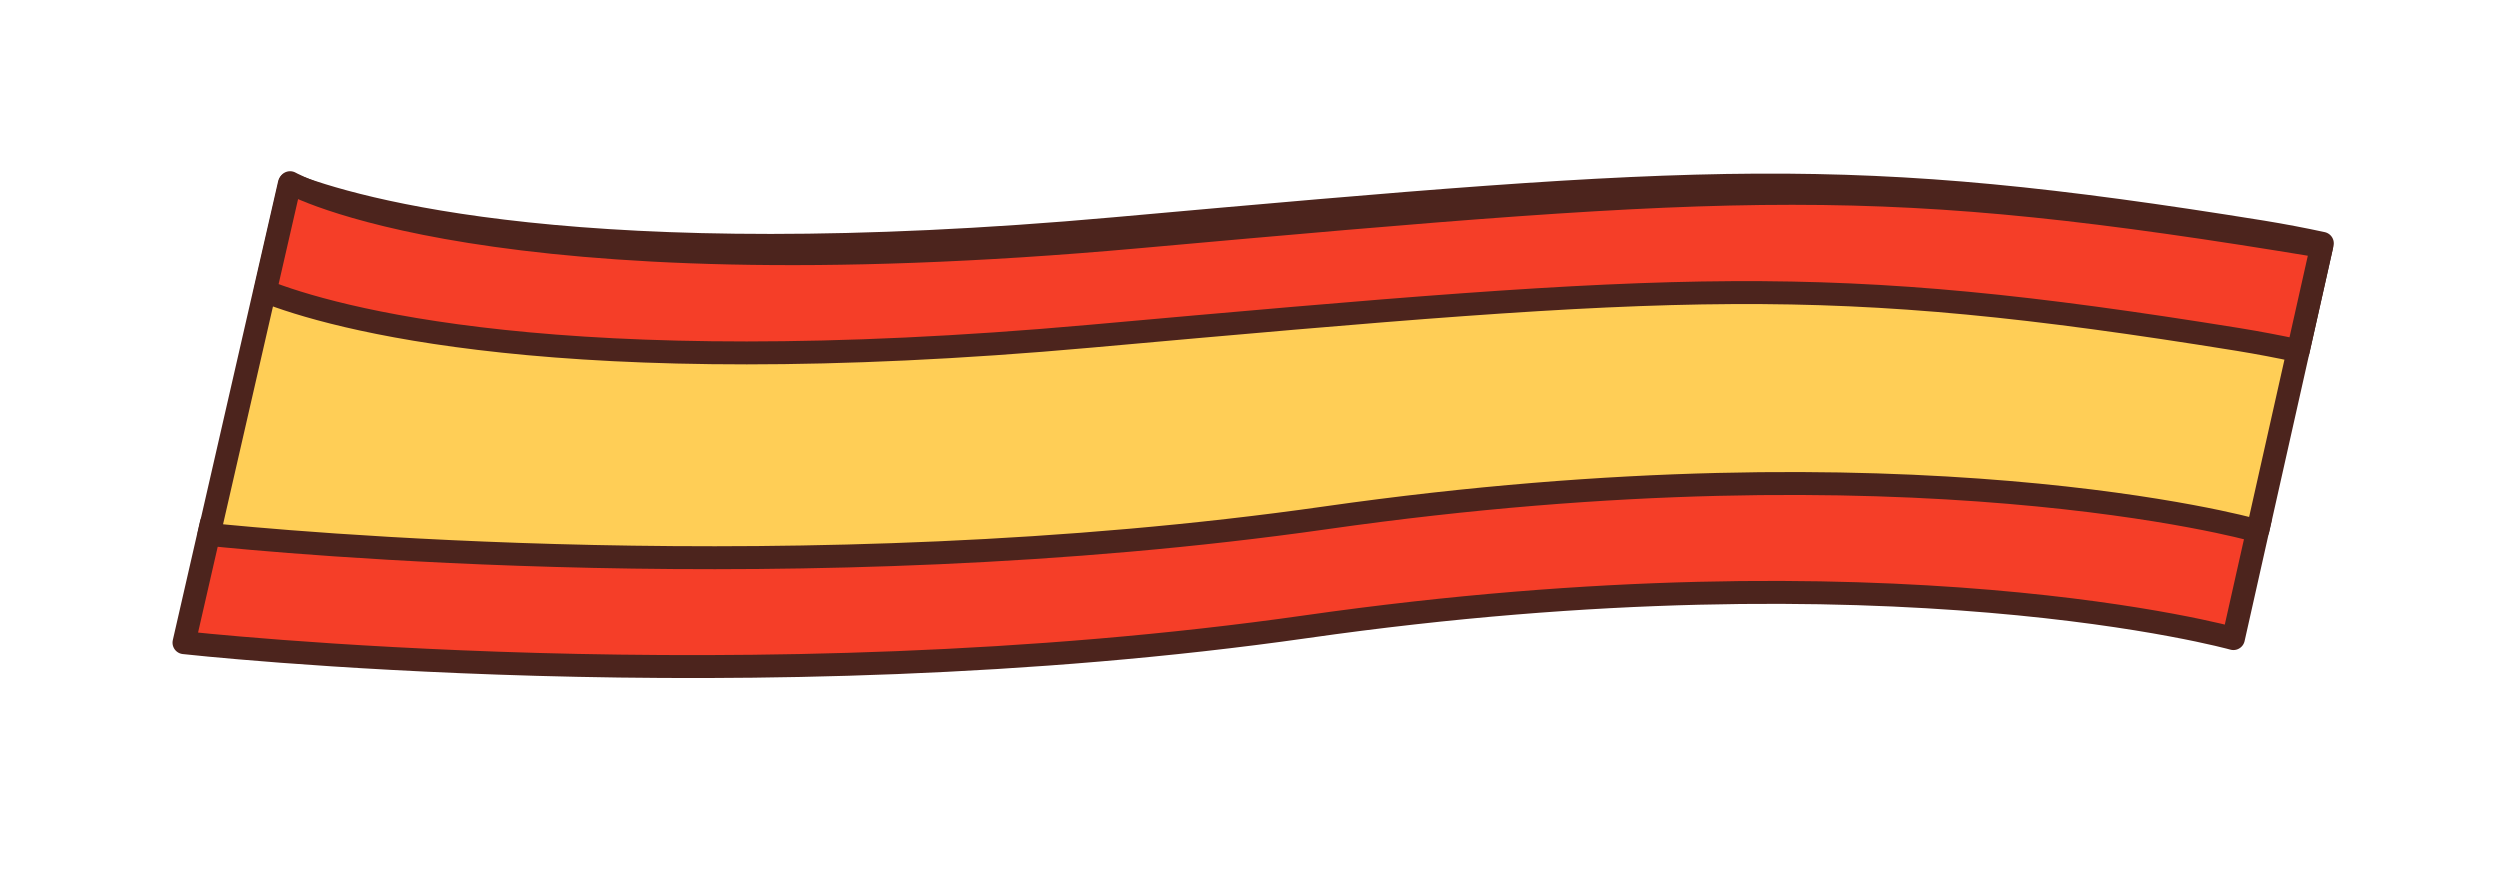
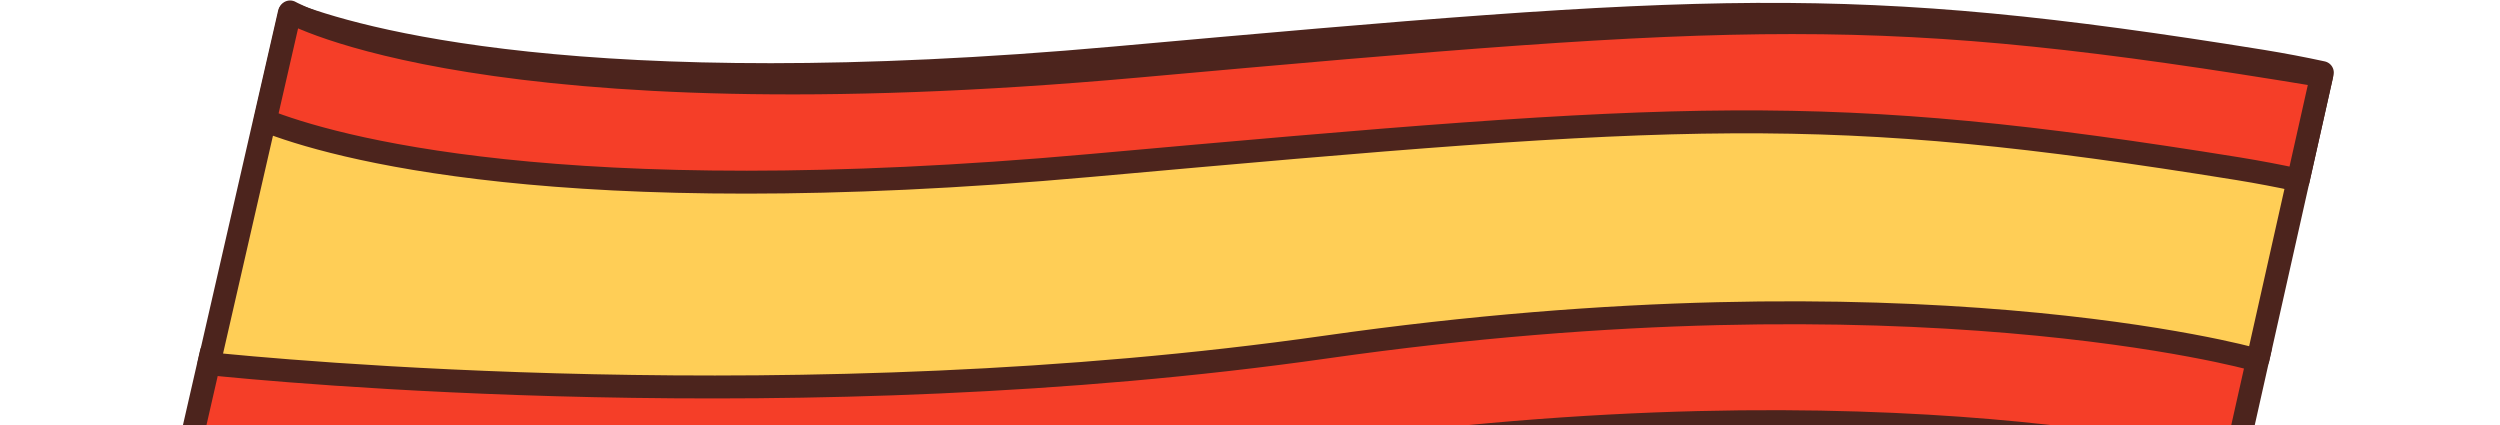
- <svg xmlns="http://www.w3.org/2000/svg" width="2416" height="846" viewBox="0 0 2416 846" fill="none">
-   <path d="M2179.28 501.359C2179.28 501.359 1849.76 409.051 1283.4 489.86C777.395 562.059 261.451 511.855 204.173 505.882L177.803 621.068C177.803 621.068 725.84 682.205 1262.48 605.631C1828.84 524.822 2158.36 617.131 2158.36 617.131L2184.41 501.109L2179.28 501.359Z" fill="#F53E28" stroke="#4C241D" stroke-width="22.159" stroke-linecap="round" stroke-linejoin="round" />
-   <path d="M2177.07 511.915L2182.19 511.665L2244.3 235.162C2225.53 231.086 2206.2 227.417 2186.39 224.17C1784.56 159.399 1653.86 169.236 1077.43 220.982C563.962 267.069 342.822 202.488 279.591 177.614L201.956 516.438C259.234 522.41 775.178 572.615 1281.18 500.415C1847.54 419.607 2177.07 511.915 2177.07 511.915Z" fill="#FFCE56" stroke="#4C241D" stroke-width="22.159" stroke-linecap="round" stroke-linejoin="round" />
-   <path d="M1054.13 324.886C1630.56 273.14 1761.25 263.303 2163.08 328.075C2182.9 331.322 2202.23 334.99 2220.99 339.066L2243.66 238.096C1812.96 166.858 1691.9 175.728 1098.5 228.989C471.662 285.254 280.339 176.545 280.339 176.545L256.285 281.518C319.516 306.392 540.656 370.973 1054.13 324.886Z" fill="#F53E28" stroke="#4C241D" stroke-width="22.159" stroke-linecap="round" stroke-linejoin="round" />
+ <svg xmlns="http://www.w3.org/2000/svg" width="100%" height="100%" viewBox="0 0 2416 410" version="1.1" xml:space="preserve" style="fill-rule:evenodd;clip-rule:evenodd;stroke-linecap:round;stroke-linejoin:round;">
+   <g transform="matrix(1,0,0,1,0,-165)">
+     <path d="M2179.28,501.359C2179.28,501.359 1849.76,409.051 1283.4,489.86C777.395,562.059 261.451,511.855 204.173,505.882L177.803,621.068C177.803,621.068 725.84,682.205 1262.48,605.631C1828.84,524.822 2158.36,617.131 2158.36,617.131L2184.41,501.109L2179.28,501.359Z" style="fill:rgb(245,62,40);fill-rule:nonzero;stroke:rgb(76,36,29);stroke-width:22.16px;" />
+   </g>
+   <g transform="matrix(1,0,0,1,0,-165)">
+     <path d="M2177.07,511.915L2182.19,511.665L2244.3,235.162C2225.53,231.086 2206.2,227.417 2186.39,224.17C1784.56,159.399 1653.86,169.236 1077.43,220.982C563.962,267.069 342.822,202.488 279.591,177.614L201.956,516.438C259.234,522.41 775.178,572.615 1281.18,500.415C1847.54,419.607 2177.07,511.915 2177.07,511.915Z" style="fill:rgb(255,206,86);fill-rule:nonzero;stroke:rgb(76,36,29);stroke-width:22.16px;" />
+   </g>
+   <g transform="matrix(1,0,0,1,0,-165)">
+     <path d="M1054.13,324.886C1630.56,273.14 1761.25,263.303 2163.08,328.075C2182.9,331.322 2202.23,334.99 2220.99,339.066L2243.66,238.096C1812.96,166.858 1691.9,175.728 1098.5,228.989C471.662,285.254 280.339,176.545 280.339,176.545L256.285,281.518C319.516,306.392 540.656,370.973 1054.13,324.886Z" style="fill:rgb(245,62,40);fill-rule:nonzero;stroke:rgb(76,36,29);stroke-width:22.16px;" />
+   </g>
</svg>
